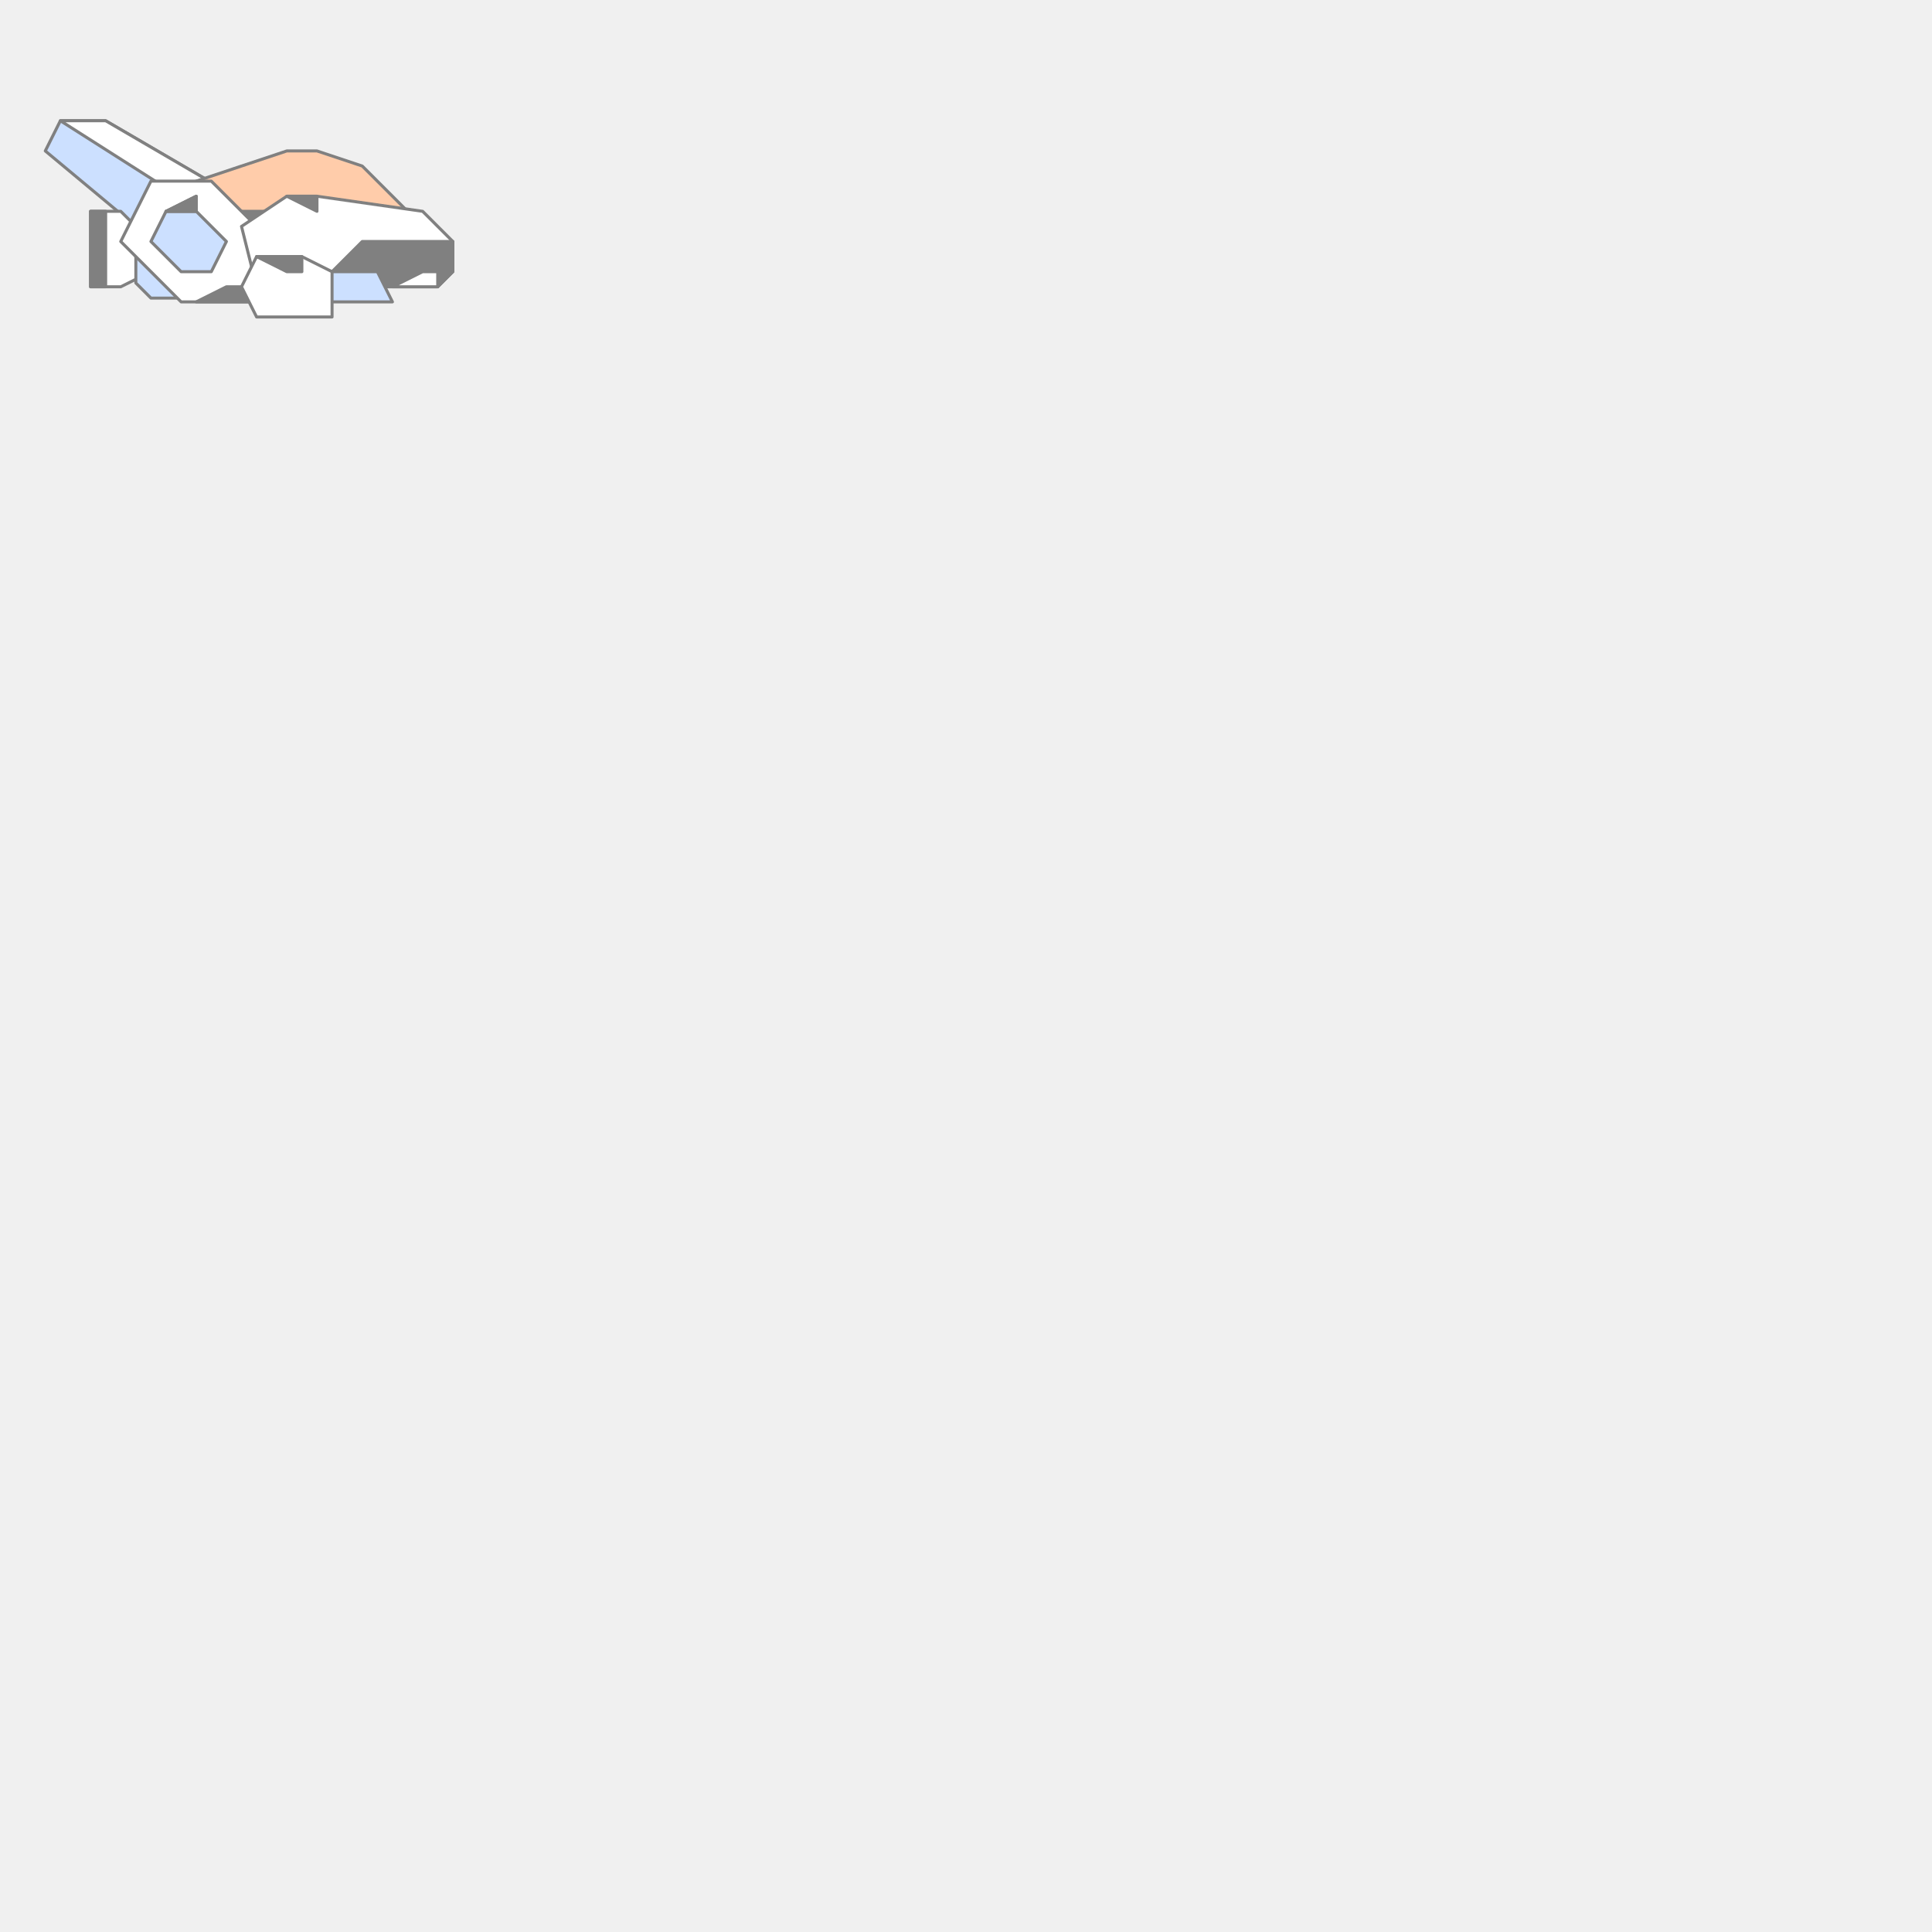
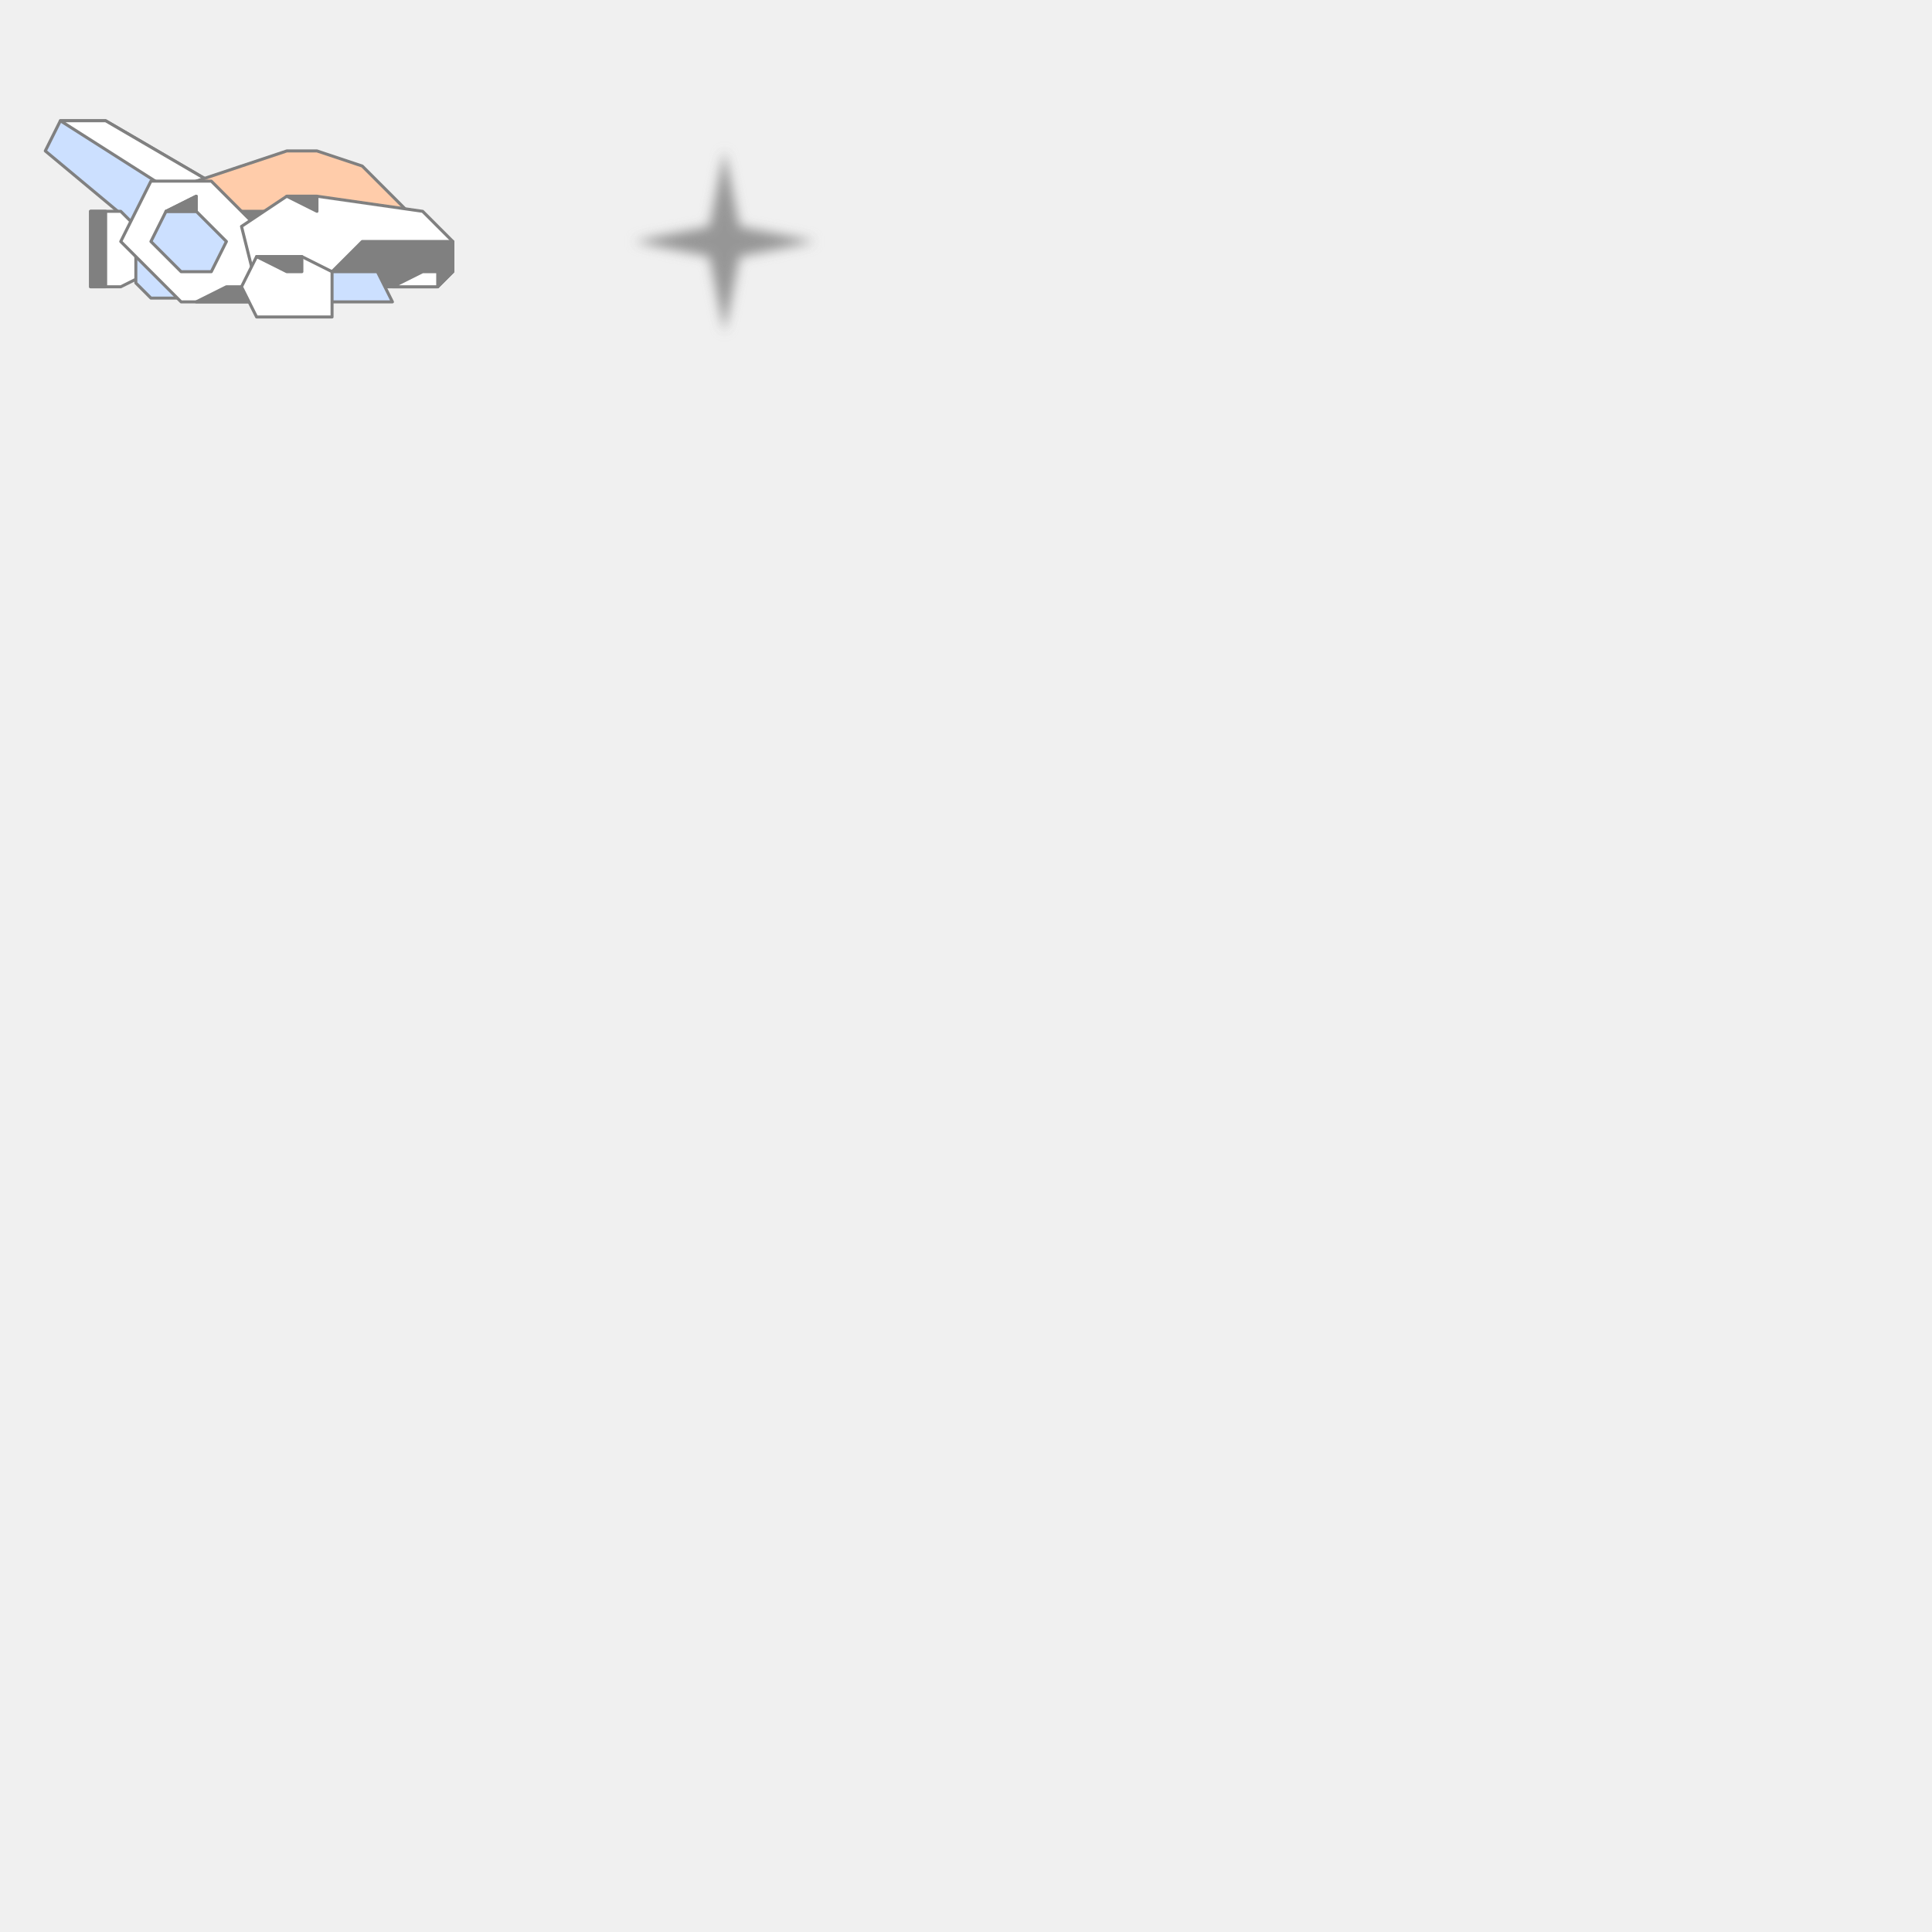
<svg xmlns="http://www.w3.org/2000/svg" width="128" height="128" viewBox="0 0 128 128" version="1.1" id="svg1" xml:space="preserve">
-   <defs id="defs1" />
+   <defs id="defs1">
+     <filter style="color-interpolation-filters:sRGB" id="filter20" x="-0.075" y="-0.075" width="1.15" height="1.15">
+       <feGaussianBlur stdDeviation="0.375" id="feGaussianBlur20" />
+     </filter>
+   </defs>
  <g id="layer1">
    <path style="fill:#cce0ff;fill-opacity:1;stroke:#808080;stroke-width:0.2;stroke-linejoin:round;stroke-dasharray:none;stroke-opacity:1" d="M 3,10 4,8 h 3 l 12,7 H 9 Z" id="path5" />
    <path style="fill:#ffffff;fill-opacity:1;stroke:#808080;stroke-width:0.2;stroke-linejoin:round;stroke-dasharray:none;stroke-opacity:1" d="m 4,8 11,7 h 4 L 7,8 Z" id="path12" />
    <path style="fill:#ffffff;fill-opacity:0.998;stroke:#808080;stroke-width:0.2;stroke-linejoin:round;stroke-dasharray:none;stroke-opacity:1" d="m 6,14 h 2 l 2,2 v 2 L 8,19 H 6 Z" id="path4" />
    <path style="fill:#cce0ff;fill-opacity:1;stroke:#808080;stroke-width:0.2;stroke-linejoin:round;stroke-dasharray:none;stroke-opacity:1" d="m 9,15.75 v 3 l 1,1 h 2 v -2 z" id="path3" />
    <path style="fill:#ffccaa;fill-opacity:0.998;stroke:#808080;stroke-width:0.2;stroke-linejoin:round;stroke-dasharray:none;stroke-opacity:1" d="m 13,12 6,-2 h 2 l 3,1 3,3 -11,1 z" id="path7" />
    <path style="fill:#808080;fill-opacity:1;stroke:#808080;stroke-width:0.2;stroke-linejoin:round;stroke-dasharray:none;stroke-opacity:1" d="m 18,14 -1,1 h -1 l -1,-1 z" id="path13" />
    <path style="fill:#ffffff;fill-opacity:0.998;stroke:#808080;stroke-width:0.2;stroke-linejoin:round;stroke-dasharray:none;stroke-opacity:1" d="m 8,16 4,4 h 9 v -3 l -1,-2 h -3 l -3,-3 h -4 z" id="path1" />
    <path style="fill:#ffffff;fill-opacity:0.998;stroke:#808080;stroke-width:0.2;stroke-linejoin:round;stroke-dasharray:none;stroke-opacity:1" d="m 16,15 3,-2 h 2 l 7,1 2,2 v 2 l -1,1 H 17 Z" id="path8" />
    <path style="fill:#cce0ff;fill-opacity:1;stroke:#808080;stroke-width:0.2;stroke-linejoin:round;stroke-dasharray:none;stroke-opacity:1" d="m 10,16 2,2 h 2 l 1,-2 -2,-2 h -2 z" id="path9" />
    <path style="fill:#808080;fill-opacity:1;stroke:#808080;stroke-width:0.2;stroke-linejoin:round;stroke-dasharray:none;stroke-opacity:1" d="m 30,16 h -6 l -2,2 -1,1 h 8 l 1,-1 z" id="path10" />
    <path style="fill:#cce0ff;fill-opacity:0.998;stroke:#808080;stroke-width:0.2;stroke-linejoin:round;stroke-dasharray:none;stroke-opacity:1" d="m 19,18 h 6 l 1,2 h -7 z" id="path6" />
    <path style="fill:#808080;fill-opacity:1;stroke:#808080;stroke-width:0.2;stroke-linejoin:round;stroke-dasharray:none;stroke-opacity:1" d="m 17,20 h -4 l 2,-1 h 2 z" id="path15" />
    <path style="fill:#ffffff;fill-opacity:0.998;stroke:#808080;stroke-width:0.2;stroke-linejoin:round;stroke-dasharray:none;stroke-opacity:1" d="m 17,21 h 5 v -3 l -2,-1 h -3 l -1,2 z" id="path2" />
    <path style="fill:#808080;fill-opacity:1;stroke:#808080;stroke-width:0.2;stroke-linejoin:round;stroke-dasharray:none;stroke-opacity:1" d="m 7,14 v 5 H 6 v -5 z" id="path11" />
    <path style="fill:#808080;fill-opacity:1;stroke:#808080;stroke-width:0.2;stroke-linejoin:round;stroke-dasharray:none;stroke-opacity:1" d="m 20,18 h -1 l -2,-1 h 3 z" id="path14" />
    <path style="fill:#808080;fill-opacity:1;stroke:#808080;stroke-width:0.2;stroke-linejoin:round;stroke-dasharray:none;stroke-opacity:1" d="m 21,14 v 0 l -2,-1 h 2 z" id="path16" />
    <path style="fill:#808080;fill-opacity:1;stroke:#808080;stroke-width:0.2;stroke-linejoin:round;stroke-dasharray:none;stroke-opacity:1" d="m 13,13 -2,1 h 2 z" id="path17" />
    <path style="fill:#808080;fill-opacity:1;stroke:#808080;stroke-width:0.2;stroke-linejoin:round;stroke-dasharray:none;stroke-opacity:1" d="m 13,13 -2,1 h 2 z" id="path18" />
    <path style="fill:#ffffff;fill-opacity:1;stroke:#808080;stroke-width:0.2;stroke-linejoin:round;stroke-dasharray:none;stroke-opacity:1" d="m 28,18 -2,1 h 3 v -1 z" id="path19" />
+     <path style="fill:#808080;fill-opacity:1;stroke:none;stroke-width:0.2;stroke-linejoin:round;stroke-dasharray:none;stroke-opacity:1;opacity:0.8;filter:url(#filter20)" d="m 49,15 -1,-5 -1,5 -5,1 5,1 1,5 1,-5 5,-1 z" id="path20" />
  </g>
</svg>
